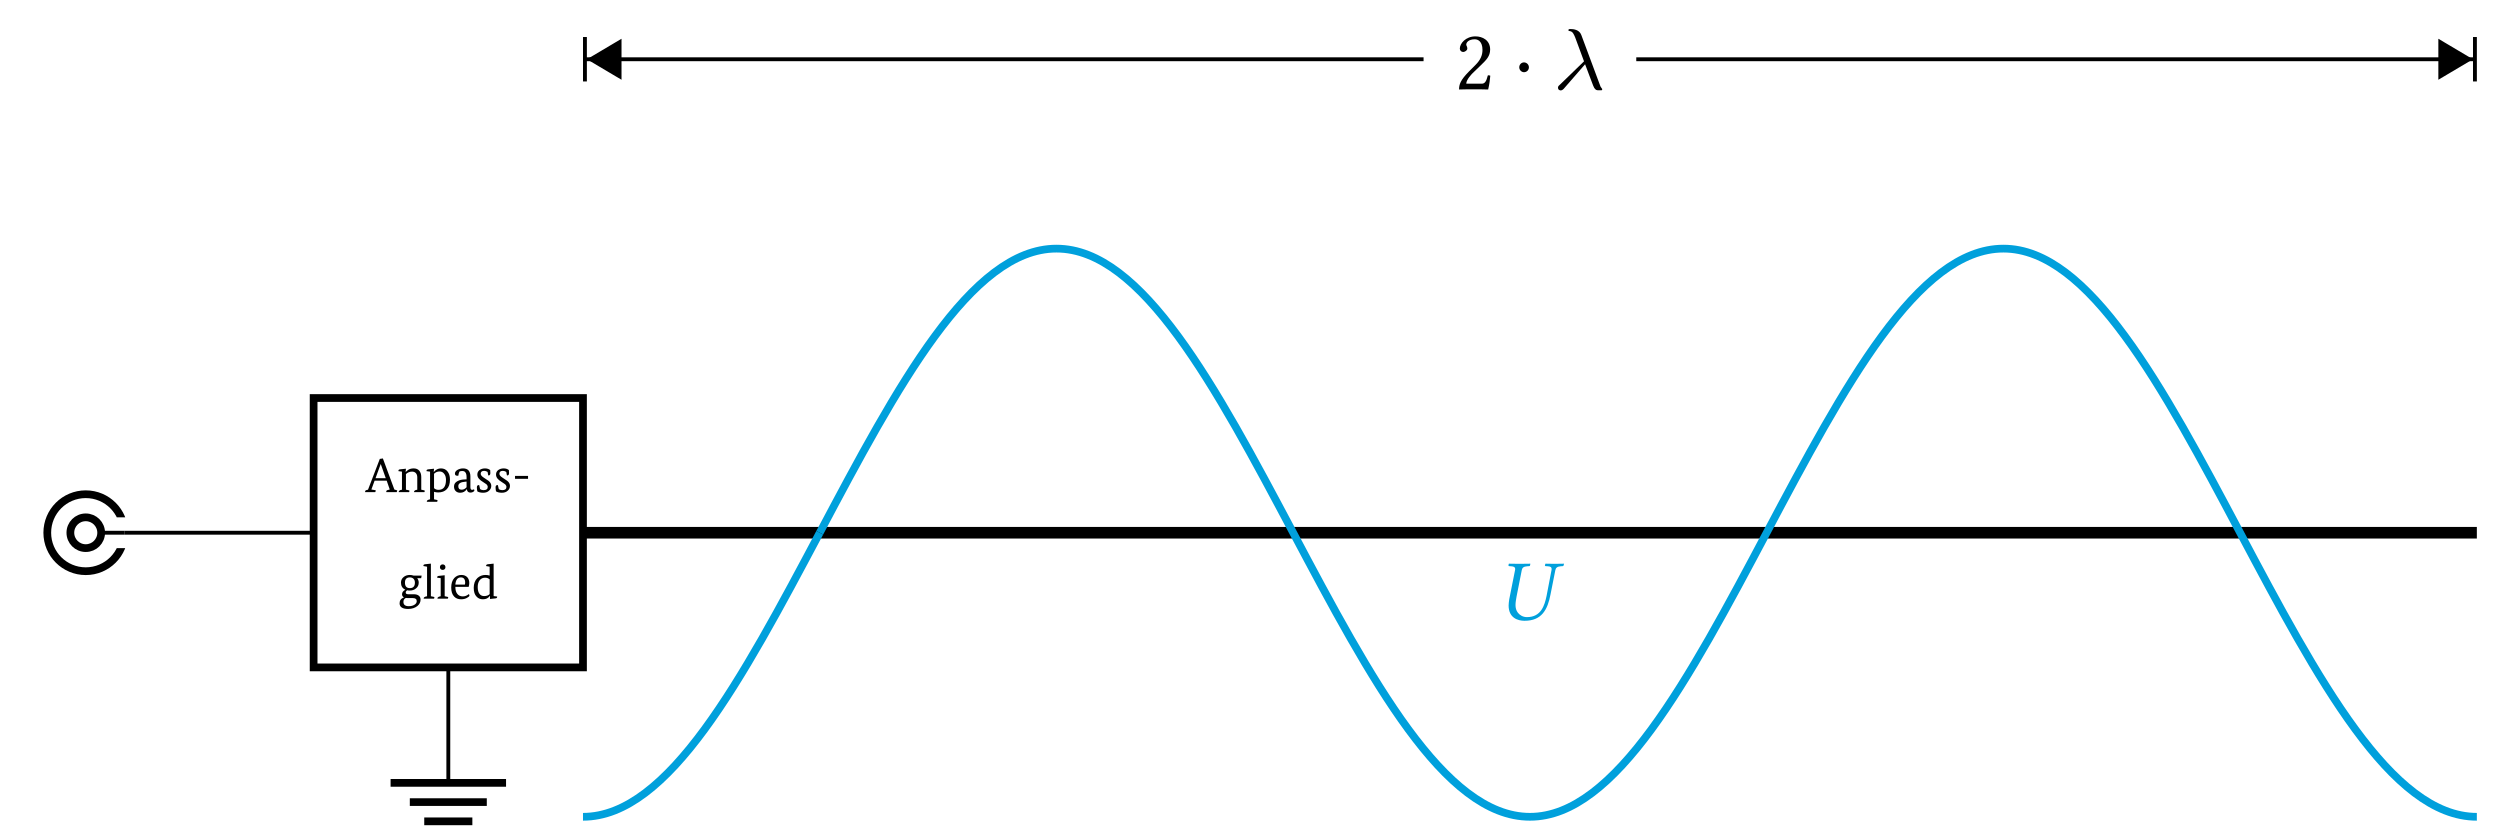
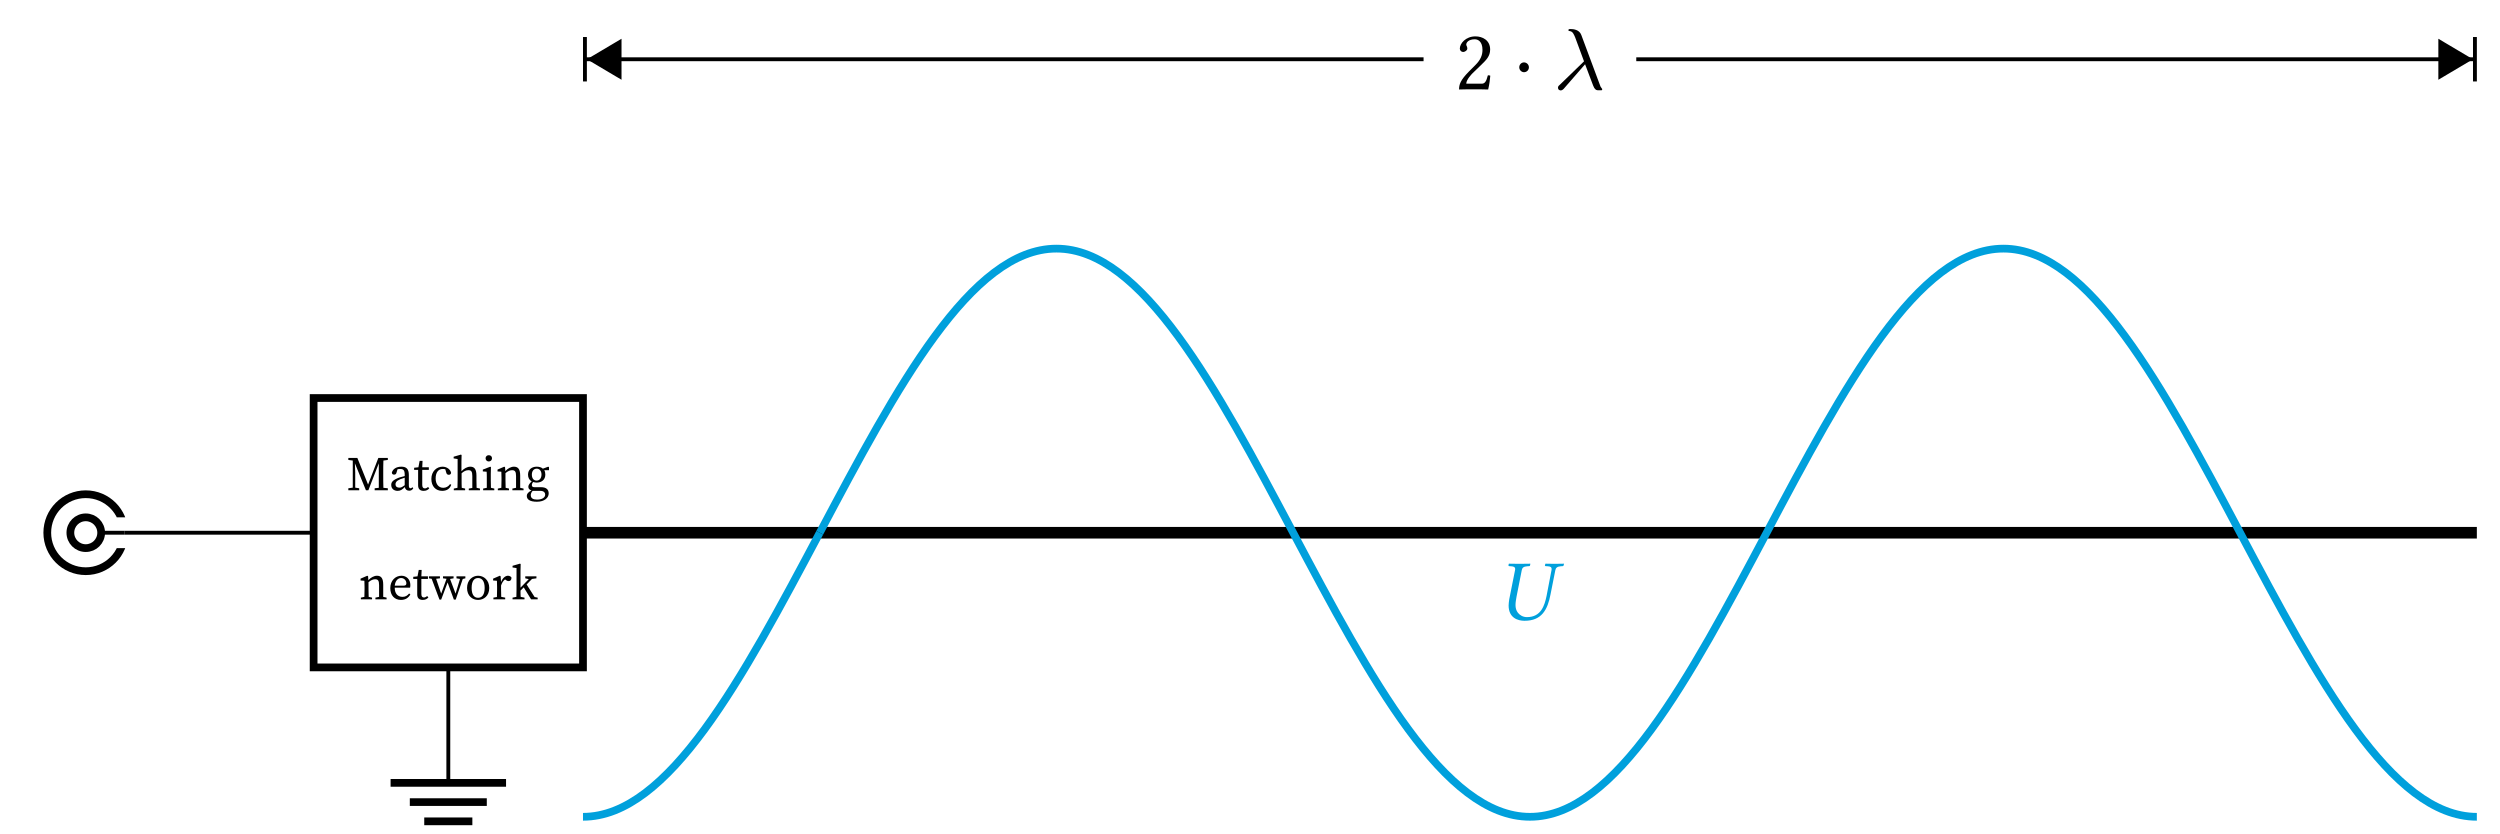
- <svg xmlns="http://www.w3.org/2000/svg" xmlns:xlink="http://www.w3.org/1999/xlink" width="255.117pt" height="85.099pt" viewBox="0 0 255.117 85.099" version="1.2">
+ <svg xmlns="http://www.w3.org/2000/svg" xmlns:xlink="http://www.w3.org/1999/xlink" width="255.117" height="85.099" viewBox="0 0 255.117 85.099">
  <defs>
    <g>
-       <symbol overflow="visible" id="glyph0-0">
-         <path style="stroke:none;" d="M 0.25 0 L 0.25 -3.453 L 2.641 -3.453 L 2.641 0 Z M 0.5 -0.25 L 2.406 -0.25 L 2.406 -3.203 L 0.5 -3.203 Z M 0.5 -0.25 " />
-       </symbol>
-       <symbol overflow="visible" id="glyph0-1">
-         <path style="stroke:none;" d="M 2.469 -0.266 L 2.156 -1.172 L 0.922 -1.172 L 0.594 -0.266 L 0.969 -0.203 C 1.02 -0.191 1.047 -0.172 1.047 -0.141 C 1.047 -0.117 1.023 -0.07 0.984 0 L -0.047 0 C -0.047 -0.008 -0.047 -0.023 -0.047 -0.047 C -0.047 -0.141 0.008 -0.195 0.125 -0.219 L 0.25 -0.25 L 1.453 -3.391 L 1.766 -3.438 L 2.938 -0.266 L 3.156 -0.203 C 3.207 -0.191 3.234 -0.172 3.234 -0.141 C 3.234 -0.129 3.211 -0.082 3.172 0 L 2.125 0 C 2.113 -0.008 2.109 -0.023 2.109 -0.047 C 2.109 -0.141 2.164 -0.195 2.281 -0.219 Z M 1.016 -1.422 L 2.062 -1.422 L 1.547 -2.875 Z M 1.016 -1.422 " />
-       </symbol>
-       <symbol overflow="visible" id="glyph0-2">
-         <path style="stroke:none;" d="M 0.5 -0.25 L 0.5 -2.094 L 0.141 -2.141 C 0.141 -2.148 0.141 -2.164 0.141 -2.188 C 0.141 -2.27 0.195 -2.316 0.312 -2.328 L 0.906 -2.391 L 0.875 -2.062 L 0.891 -2.062 C 0.992 -2.164 1.086 -2.242 1.172 -2.297 C 1.316 -2.379 1.492 -2.422 1.703 -2.422 C 1.941 -2.422 2.129 -2.344 2.266 -2.188 C 2.398 -2.031 2.469 -1.816 2.469 -1.547 L 2.469 -0.25 L 2.75 -0.188 C 2.801 -0.176 2.828 -0.156 2.828 -0.125 C 2.828 -0.082 2.812 -0.039 2.781 0 L 1.734 0 C 1.734 -0.008 1.734 -0.02 1.734 -0.031 C 1.734 -0.102 1.781 -0.16 1.875 -0.203 L 2.062 -0.25 L 2.062 -1.516 C 2.062 -1.711 2.004 -1.863 1.891 -1.969 C 1.797 -2.051 1.676 -2.094 1.531 -2.094 C 1.289 -2.094 1.082 -2.008 0.906 -1.844 L 0.906 -0.25 L 1.203 -0.188 C 1.242 -0.176 1.266 -0.156 1.266 -0.125 C 1.266 -0.082 1.25 -0.039 1.219 0 L 0.172 0 C 0.172 -0.008 0.172 -0.02 0.172 -0.031 C 0.172 -0.102 0.219 -0.16 0.312 -0.203 Z M 0.5 -0.25 " />
-       </symbol>
-       <symbol overflow="visible" id="glyph0-3">
-         <path style="stroke:none;" d="M 0.469 0.734 L 0.469 -2.094 L 0.109 -2.141 C 0.109 -2.148 0.109 -2.164 0.109 -2.188 C 0.109 -2.27 0.172 -2.316 0.297 -2.328 L 0.875 -2.391 L 0.844 -2.062 L 0.859 -2.062 C 1.055 -2.301 1.297 -2.422 1.578 -2.422 C 1.867 -2.422 2.094 -2.316 2.25 -2.109 C 2.414 -1.91 2.5 -1.633 2.5 -1.281 C 2.5 -0.844 2.391 -0.516 2.172 -0.297 C 1.961 -0.078 1.672 0.031 1.297 0.031 C 1.148 0.031 1.008 0.008 0.875 -0.031 L 0.875 0.734 L 1.172 0.797 C 1.211 0.805 1.234 0.828 1.234 0.859 C 1.234 0.898 1.219 0.941 1.188 0.984 L 0.141 0.984 C 0.141 0.973 0.141 0.961 0.141 0.953 C 0.141 0.879 0.191 0.82 0.297 0.781 Z M 1.438 -2.109 C 1.219 -2.109 1.031 -2.031 0.875 -1.875 L 0.875 -0.406 C 1 -0.289 1.148 -0.234 1.328 -0.234 C 1.836 -0.234 2.094 -0.57 2.094 -1.25 C 2.094 -1.52 2.031 -1.727 1.906 -1.875 C 1.789 -2.031 1.633 -2.109 1.438 -2.109 Z M 1.438 -2.109 " />
-       </symbol>
-       <symbol overflow="visible" id="glyph0-4">
-         <path style="stroke:none;" d="M 1.469 -1.531 C 1.469 -1.75 1.43 -1.906 1.359 -2 C 1.297 -2.102 1.188 -2.156 1.031 -2.156 C 0.926 -2.156 0.832 -2.141 0.75 -2.109 C 0.695 -2.023 0.656 -1.879 0.625 -1.672 C 0.57 -1.672 0.539 -1.672 0.531 -1.672 C 0.363 -1.672 0.281 -1.742 0.281 -1.891 C 0.281 -2.035 0.363 -2.16 0.531 -2.266 C 0.707 -2.367 0.898 -2.422 1.109 -2.422 C 1.609 -2.422 1.859 -2.145 1.859 -1.594 L 1.859 -0.516 C 1.859 -0.328 1.914 -0.234 2.031 -0.234 C 2.113 -0.234 2.176 -0.254 2.219 -0.297 C 2.25 -0.254 2.266 -0.207 2.266 -0.156 C 2.266 -0.125 2.234 -0.086 2.172 -0.047 C 2.086 0.016 1.988 0.047 1.875 0.047 C 1.645 0.047 1.52 -0.066 1.5 -0.297 L 1.484 -0.297 C 1.328 -0.055 1.102 0.062 0.812 0.062 C 0.625 0.062 0.473 0.004 0.359 -0.109 C 0.242 -0.223 0.188 -0.379 0.188 -0.578 C 0.188 -0.816 0.305 -1 0.547 -1.125 C 0.754 -1.238 1.016 -1.297 1.328 -1.297 L 1.469 -1.297 Z M 0.969 -0.25 C 1.156 -0.25 1.32 -0.332 1.469 -0.5 L 1.469 -1.078 L 1.328 -1.062 C 0.859 -1.031 0.625 -0.879 0.625 -0.609 C 0.625 -0.367 0.738 -0.25 0.969 -0.25 Z M 0.969 -0.25 " />
-       </symbol>
-       <symbol overflow="visible" id="glyph0-5">
-         <path style="stroke:none;" d="M 0.547 -0.312 C 0.648 -0.238 0.77 -0.203 0.906 -0.203 C 1.188 -0.203 1.328 -0.312 1.328 -0.531 C 1.328 -0.625 1.285 -0.711 1.203 -0.797 C 1.141 -0.836 1.031 -0.91 0.875 -1.016 C 0.676 -1.141 0.539 -1.242 0.469 -1.328 C 0.332 -1.461 0.266 -1.617 0.266 -1.797 C 0.266 -1.984 0.336 -2.133 0.484 -2.25 C 0.641 -2.363 0.828 -2.422 1.047 -2.422 C 1.266 -2.422 1.441 -2.363 1.578 -2.25 C 1.586 -2.125 1.594 -2.023 1.594 -1.953 C 1.594 -1.785 1.531 -1.703 1.406 -1.703 C 1.395 -1.703 1.383 -1.707 1.375 -1.719 L 1.312 -2.062 C 1.195 -2.133 1.082 -2.172 0.969 -2.172 C 0.727 -2.172 0.609 -2.07 0.609 -1.875 C 0.609 -1.75 0.703 -1.625 0.891 -1.5 C 1.066 -1.383 1.238 -1.27 1.406 -1.156 C 1.594 -1.008 1.688 -0.836 1.688 -0.641 C 1.688 -0.441 1.609 -0.273 1.453 -0.141 C 1.305 -0.004 1.109 0.062 0.859 0.062 C 0.617 0.062 0.422 0.016 0.266 -0.078 C 0.234 -0.223 0.219 -0.359 0.219 -0.484 C 0.219 -0.641 0.281 -0.719 0.406 -0.719 C 0.426 -0.719 0.441 -0.719 0.453 -0.719 Z M 0.547 -0.312 " />
-       </symbol>
-       <symbol overflow="visible" id="glyph0-6">
-         <path style="stroke:none;" d="M 1.625 -1.359 L 0.297 -1.359 L 0.297 -1.656 L 1.625 -1.656 Z M 1.625 -1.359 " />
-       </symbol>
-       <symbol overflow="visible" id="glyph0-7">
-         <path style="stroke:none;" d="M 0.266 -1.641 C 0.266 -1.879 0.359 -2.07 0.547 -2.219 C 0.711 -2.352 0.922 -2.422 1.172 -2.422 C 1.297 -2.422 1.422 -2.398 1.547 -2.359 L 2.375 -2.359 L 2.328 -2.094 L 1.922 -2.094 C 2.023 -1.957 2.078 -1.805 2.078 -1.641 C 2.078 -1.391 1.984 -1.191 1.797 -1.047 C 1.629 -0.898 1.41 -0.828 1.141 -0.828 C 1.066 -0.828 0.988 -0.836 0.906 -0.859 C 0.801 -0.797 0.75 -0.719 0.75 -0.625 C 0.75 -0.508 0.836 -0.453 1.016 -0.453 L 1.578 -0.453 C 1.785 -0.453 1.953 -0.406 2.078 -0.312 C 2.203 -0.219 2.266 -0.082 2.266 0.094 C 2.266 0.352 2.156 0.57 1.938 0.75 C 1.695 0.945 1.383 1.047 1 1.047 C 0.414 1.047 0.125 0.852 0.125 0.469 C 0.125 0.176 0.27 -0.02 0.562 -0.125 L 0.562 -0.141 C 0.438 -0.203 0.375 -0.305 0.375 -0.453 C 0.375 -0.641 0.484 -0.789 0.703 -0.906 L 0.703 -0.922 C 0.41 -1.055 0.266 -1.297 0.266 -1.641 Z M 1.172 -1.078 C 1.516 -1.078 1.688 -1.266 1.688 -1.641 C 1.688 -1.805 1.641 -1.938 1.547 -2.031 C 1.453 -2.125 1.328 -2.172 1.172 -2.172 C 0.836 -2.172 0.672 -1.992 0.672 -1.641 C 0.672 -1.266 0.836 -1.078 1.172 -1.078 Z M 0.953 -0.062 C 0.879 -0.062 0.816 -0.066 0.766 -0.078 C 0.598 0.004 0.516 0.141 0.516 0.328 C 0.516 0.617 0.695 0.766 1.062 0.766 C 1.312 0.766 1.508 0.711 1.656 0.609 C 1.801 0.516 1.875 0.395 1.875 0.25 C 1.875 0.039 1.738 -0.062 1.469 -0.062 Z M 0.953 -0.062 " />
-       </symbol>
-       <symbol overflow="visible" id="glyph0-8">
-         <path style="stroke:none;" d="M 0.484 -0.25 L 0.484 -3.266 L 0.125 -3.328 C 0.113 -3.336 0.109 -3.348 0.109 -3.359 C 0.109 -3.453 0.172 -3.504 0.297 -3.516 L 0.875 -3.578 L 0.875 -0.25 L 1.172 -0.188 C 1.211 -0.176 1.234 -0.156 1.234 -0.125 C 1.234 -0.082 1.219 -0.039 1.188 0 L 0.141 0 C 0.141 -0.008 0.141 -0.02 0.141 -0.031 C 0.141 -0.102 0.191 -0.16 0.297 -0.203 Z M 0.484 -0.25 " />
-       </symbol>
-       <symbol overflow="visible" id="glyph0-9">
-         <path style="stroke:none;" d="M 0.5 -0.25 L 0.5 -2.094 L 0.141 -2.141 C 0.141 -2.148 0.141 -2.164 0.141 -2.188 C 0.141 -2.27 0.195 -2.316 0.312 -2.328 L 0.906 -2.391 L 0.906 -0.25 L 1.203 -0.188 C 1.242 -0.176 1.266 -0.156 1.266 -0.125 C 1.266 -0.082 1.25 -0.039 1.219 0 L 0.172 0 C 0.172 -0.008 0.172 -0.02 0.172 -0.031 C 0.172 -0.102 0.219 -0.16 0.312 -0.203 Z M 0.422 -3.219 C 0.422 -3.301 0.445 -3.367 0.5 -3.422 C 0.551 -3.473 0.617 -3.5 0.703 -3.5 C 0.785 -3.5 0.852 -3.473 0.906 -3.422 C 0.957 -3.367 0.984 -3.301 0.984 -3.219 C 0.984 -3.133 0.957 -3.066 0.906 -3.016 C 0.852 -2.961 0.785 -2.938 0.703 -2.938 C 0.617 -2.938 0.551 -2.961 0.5 -3.016 C 0.445 -3.066 0.422 -3.133 0.422 -3.219 Z M 0.422 -3.219 " />
-       </symbol>
-       <symbol overflow="visible" id="glyph0-10">
-         <path style="stroke:none;" d="M 0.641 -1.203 C 0.641 -0.891 0.707 -0.648 0.844 -0.484 C 0.977 -0.316 1.164 -0.234 1.406 -0.234 C 1.625 -0.234 1.828 -0.312 2.016 -0.469 C 2.047 -0.438 2.066 -0.391 2.078 -0.328 C 2.078 -0.254 2 -0.176 1.844 -0.094 C 1.676 0.008 1.473 0.062 1.234 0.062 C 0.93 0.062 0.691 -0.031 0.516 -0.219 C 0.316 -0.426 0.219 -0.734 0.219 -1.141 C 0.219 -1.547 0.32 -1.867 0.531 -2.109 C 0.727 -2.316 0.969 -2.422 1.25 -2.422 C 1.508 -2.422 1.711 -2.344 1.859 -2.188 C 1.992 -2.039 2.062 -1.844 2.062 -1.594 C 2.062 -1.488 2.039 -1.359 2 -1.203 Z M 1.203 -2.172 C 0.867 -2.172 0.68 -1.926 0.641 -1.438 L 1.609 -1.438 C 1.629 -1.5 1.641 -1.566 1.641 -1.641 C 1.641 -1.992 1.492 -2.172 1.203 -2.172 Z M 1.203 -2.172 " />
-       </symbol>
-       <symbol overflow="visible" id="glyph0-11">
-         <path style="stroke:none;" d="M 1.875 -0.281 L 1.859 -0.281 C 1.703 -0.051 1.469 0.062 1.156 0.062 C 0.895 0.062 0.68 -0.023 0.516 -0.203 C 0.316 -0.398 0.219 -0.703 0.219 -1.109 C 0.219 -1.535 0.344 -1.867 0.594 -2.109 C 0.82 -2.316 1.098 -2.422 1.422 -2.422 C 1.578 -2.422 1.719 -2.398 1.844 -2.359 L 1.844 -3.266 L 1.484 -3.328 C 1.484 -3.336 1.484 -3.348 1.484 -3.359 C 1.484 -3.453 1.547 -3.504 1.672 -3.516 L 2.25 -3.578 L 2.25 -0.266 L 2.609 -0.219 C 2.609 -0.207 2.609 -0.195 2.609 -0.188 C 2.609 -0.094 2.551 -0.039 2.438 -0.031 L 1.875 0.031 Z M 1.281 -0.266 C 1.52 -0.266 1.707 -0.332 1.844 -0.469 L 1.844 -1.969 C 1.727 -2.082 1.57 -2.141 1.375 -2.141 C 1.156 -2.141 0.977 -2.062 0.844 -1.906 C 0.695 -1.727 0.625 -1.488 0.625 -1.188 C 0.625 -0.875 0.688 -0.641 0.812 -0.484 C 0.926 -0.336 1.082 -0.266 1.281 -0.266 Z M 1.281 -0.266 " />
-       </symbol>
-       <symbol overflow="visible" id="glyph1-0">
-         <path style="stroke:none;" d="M 0 0 L 4.438 0 L 4.438 -6.188 L 0 -6.188 Z M 0.703 -0.438 L 2.219 -2.703 L 3.734 -0.438 Z M 0.438 -5.344 L 1.953 -3.094 L 0.438 -0.844 Z M 2.484 -3.094 L 4 -5.344 L 4 -0.844 Z M 2.219 -3.5 L 0.703 -5.734 L 3.734 -5.734 Z M 2.219 -3.5 " />
-       </symbol>
-       <symbol overflow="visible" id="glyph1-1">
-         <path style="stroke:none;" d="M 1.812 0.094 C 3.562 0.094 4.172 -1.031 4.469 -2.625 L 4.953 -5.062 C 5 -5.312 5.141 -5.438 5.5 -5.469 L 5.719 -5.484 C 5.766 -5.484 5.797 -5.516 5.797 -5.562 L 5.844 -5.719 L 5.828 -5.734 C 5.422 -5.734 5.078 -5.719 4.875 -5.719 C 4.688 -5.719 4.344 -5.734 3.953 -5.734 L 3.938 -5.719 L 3.891 -5.562 C 3.891 -5.516 3.922 -5.484 3.953 -5.484 L 4.188 -5.469 C 4.469 -5.453 4.578 -5.375 4.578 -5.188 C 4.578 -5.141 4.578 -5.109 4.562 -5.062 L 4.062 -2.453 C 3.859 -1.469 3.5 -0.281 2.062 -0.281 C 1.656 -0.281 1.344 -0.469 1.141 -0.719 C 0.953 -0.953 0.891 -1.234 0.891 -1.516 C 0.891 -1.797 0.953 -2.109 1 -2.391 L 1.531 -5.078 C 1.578 -5.328 1.719 -5.438 2.078 -5.469 L 2.297 -5.484 C 2.344 -5.484 2.375 -5.516 2.375 -5.562 L 2.406 -5.719 L 2.391 -5.734 C 2 -5.734 1.641 -5.719 1.297 -5.719 C 0.969 -5.719 0.625 -5.734 0.234 -5.734 L 0.203 -5.719 L 0.172 -5.562 C 0.172 -5.516 0.188 -5.484 0.234 -5.484 L 0.453 -5.469 C 0.734 -5.453 0.859 -5.375 0.859 -5.188 C 0.859 -5.156 0.859 -5.125 0.844 -5.078 L 0.25 -2.094 C 0.219 -1.859 0.188 -1.656 0.188 -1.469 C 0.188 -0.188 1.141 0.094 1.812 0.094 Z M 1.812 0.094 " />
-       </symbol>
-       <symbol overflow="visible" id="glyph1-2">
-         <path style="stroke:none;" d="M 0.547 -4.156 C 0.547 -3.969 0.703 -3.812 0.891 -3.812 C 1.047 -3.812 1.312 -3.969 1.312 -4.156 C 1.312 -4.234 1.297 -4.281 1.281 -4.344 C 1.266 -4.406 1.203 -4.484 1.203 -4.562 C 1.203 -4.781 1.438 -5.109 2.078 -5.109 C 2.406 -5.109 2.859 -4.875 2.859 -4.031 C 2.859 -3.469 2.656 -3 2.125 -2.469 L 1.469 -1.812 C 0.609 -0.938 0.469 -0.5 0.469 0.016 C 0.469 0.016 0.922 0 1.203 0 L 2.75 0 C 3.031 0 3.438 0.016 3.438 0.016 C 3.562 -0.453 3.641 -1.125 3.656 -1.391 C 3.609 -1.422 3.484 -1.453 3.406 -1.422 C 3.25 -0.797 3.094 -0.578 2.781 -0.578 L 1.203 -0.578 C 1.203 -1 1.812 -1.609 1.859 -1.656 L 2.75 -2.516 C 3.25 -3 3.641 -3.391 3.641 -4.062 C 3.641 -5.016 2.859 -5.406 2.141 -5.406 C 1.156 -5.406 0.547 -4.688 0.547 -4.156 Z M 0.547 -4.156 " />
-       </symbol>
-       <symbol overflow="visible" id="glyph2-0">
-         <path style="stroke:none;" d="" />
-       </symbol>
-       <symbol overflow="visible" id="glyph2-1">
-         <path style="stroke:none;" d="M 1 -2.75 C 0.719 -2.75 0.516 -2.516 0.516 -2.25 C 0.516 -1.969 0.75 -1.75 1 -1.75 C 1.297 -1.75 1.5 -1.984 1.5 -2.25 C 1.5 -2.531 1.266 -2.75 1 -2.75 Z M 1 -2.75 " />
-       </symbol>
-       <symbol overflow="visible" id="glyph3-0">
-         <path style="stroke:none;" d="" />
-       </symbol>
-       <symbol overflow="visible" id="glyph3-1">
-         <path style="stroke:none;" d="M 3.25 -2.562 C 3.766 -1.25 4.094 -0.25 4.188 -0.141 C 4.359 0.094 4.422 0.094 4.688 0.094 L 4.906 0.094 C 4.969 0.094 5 0.062 5 0 C 5 -0.047 4.984 -0.062 4.953 -0.094 C 4.844 -0.219 4.797 -0.328 4.75 -0.484 L 2.859 -5.562 C 2.656 -6.094 2.062 -6.156 1.75 -6.156 C 1.672 -6.156 1.547 -6.156 1.547 -6.047 C 1.547 -5.953 1.625 -5.953 1.719 -5.938 C 1.984 -5.891 2.094 -5.641 2.234 -5.312 L 3.141 -2.859 L 0.641 -0.438 C 0.547 -0.359 0.484 -0.297 0.484 -0.156 C 0.484 0.031 0.641 0.109 0.766 0.109 C 0.922 0.109 1.016 -0.016 1.062 -0.047 Z M 3.25 -2.562 " />
-       </symbol>
+       <g id="glyph-0-0">
+         <path d="M 0.188 0 L 1.297 0 L 1.297 -0.203 L 0.891 -0.266 L 0.891 -1.812 L 0.859 -2.75 L 1.984 0 L 2.234 0 L 3.297 -2.75 L 3.297 -1.516 C 3.297 -1.094 3.297 -0.672 3.297 -0.25 L 2.875 -0.203 L 2.875 0 L 4.219 0 L 4.219 -0.203 L 3.766 -0.25 C 3.75 -0.672 3.75 -1.109 3.75 -1.531 L 3.75 -1.766 C 3.75 -2.188 3.75 -2.625 3.766 -3.031 L 4.219 -3.094 L 4.219 -3.297 L 3.25 -3.297 L 2.203 -0.578 L 1.109 -3.297 L 0.188 -3.297 L 0.188 -3.094 L 0.641 -3.031 L 0.641 -0.266 L 0.188 -0.203 Z M 0.188 0 " />
+       </g>
+       <g id="glyph-0-1">
+         <path d="M 2.047 0.047 C 2.219 0.047 2.359 -0.016 2.469 -0.203 L 2.375 -0.312 C 2.328 -0.25 2.266 -0.203 2.188 -0.203 C 2.078 -0.203 2.016 -0.281 2.016 -0.5 L 2.016 -1.547 C 2.016 -2.172 1.766 -2.406 1.25 -2.406 C 0.75 -2.406 0.375 -2.172 0.281 -1.797 C 0.297 -1.656 0.375 -1.594 0.516 -1.594 C 0.656 -1.594 0.734 -1.672 0.766 -1.828 L 0.859 -2.141 C 0.969 -2.172 1.062 -2.172 1.125 -2.172 C 1.453 -2.172 1.594 -2.062 1.594 -1.578 L 1.594 -1.453 C 1.391 -1.406 1.188 -1.344 1.031 -1.297 C 0.375 -1.047 0.219 -0.828 0.219 -0.547 C 0.219 -0.141 0.516 0.062 0.875 0.062 C 1.172 0.062 1.328 -0.062 1.609 -0.328 C 1.641 -0.094 1.812 0.047 2.047 0.047 Z M 0.656 -0.625 C 0.656 -0.766 0.719 -0.953 1.141 -1.125 C 1.25 -1.172 1.422 -1.219 1.594 -1.281 L 1.594 -0.516 C 1.312 -0.312 1.219 -0.266 1.047 -0.266 C 0.828 -0.266 0.656 -0.359 0.656 -0.625 Z M 0.656 -0.625 " />
+       </g>
+       <g id="glyph-0-2">
+         <path d="M 0.875 -0.547 L 0.875 -2.078 L 1.547 -2.078 L 1.547 -2.344 L 0.875 -2.344 L 0.906 -3 L 0.609 -3 L 0.484 -2.344 L 0.047 -2.297 L 0.047 -2.078 L 0.453 -2.078 L 0.453 -0.922 C 0.453 -0.719 0.453 -0.625 0.453 -0.5 C 0.453 -0.109 0.672 0.062 1.016 0.062 C 1.266 0.062 1.469 -0.031 1.594 -0.203 L 1.469 -0.328 C 1.344 -0.234 1.25 -0.188 1.141 -0.188 C 0.969 -0.188 0.875 -0.297 0.875 -0.547 Z M 0.875 -0.547 " />
+       </g>
+       <g id="glyph-0-3">
+         <path d="M 1.359 -2.172 C 1.453 -2.172 1.531 -2.172 1.625 -2.141 L 1.719 -1.812 C 1.75 -1.672 1.828 -1.578 1.984 -1.578 C 2.109 -1.578 2.188 -1.641 2.219 -1.766 C 2.156 -2.125 1.781 -2.406 1.344 -2.406 C 0.75 -2.406 0.203 -1.938 0.203 -1.156 C 0.203 -0.406 0.641 0.062 1.312 0.062 C 1.781 0.062 2.094 -0.156 2.234 -0.562 L 2.109 -0.625 C 1.953 -0.391 1.703 -0.25 1.422 -0.25 C 0.969 -0.25 0.641 -0.594 0.641 -1.203 C 0.641 -1.844 0.938 -2.172 1.359 -2.172 Z M 1.359 -2.172 " />
+       </g>
+       <g id="glyph-0-4">
+         <path d="M 0.531 -1.031 C 0.531 -0.812 0.516 -0.5 0.516 -0.25 L 0.141 -0.172 L 0.141 0 L 1.297 0 L 1.297 -0.172 L 0.953 -0.25 C 0.938 -0.5 0.938 -0.812 0.938 -1.031 L 0.938 -1.734 C 1.188 -1.953 1.391 -2.047 1.641 -2.047 C 1.922 -2.047 2.031 -1.906 2.031 -1.453 L 2.031 -1.031 C 2.031 -0.812 2.031 -0.484 2.031 -0.234 L 1.672 -0.172 L 1.672 0 L 2.812 0 L 2.812 -0.172 L 2.469 -0.25 C 2.469 -0.5 2.453 -0.812 2.453 -1.031 L 2.453 -1.484 C 2.453 -2.141 2.25 -2.406 1.828 -2.406 C 1.516 -2.406 1.172 -2.219 0.922 -1.938 L 0.922 -2.906 L 0.938 -3.594 L 0.875 -3.641 L 0.125 -3.422 L 0.125 -3.25 L 0.531 -3.188 Z M 0.531 -1.031 " />
+       </g>
+       <g id="glyph-0-5">
+         <path d="M 0.75 -2.938 C 0.938 -2.938 1.078 -3.078 1.078 -3.266 C 1.078 -3.453 0.938 -3.578 0.75 -3.578 C 0.562 -3.578 0.422 -3.453 0.422 -3.266 C 0.422 -3.078 0.562 -2.938 0.75 -2.938 Z M 1.312 -0.172 L 0.969 -0.25 C 0.969 -0.5 0.953 -0.812 0.953 -1.031 L 0.953 -1.688 L 0.969 -2.359 L 0.906 -2.406 L 0.141 -2.109 L 0.141 -1.922 L 0.531 -1.891 C 0.547 -1.688 0.547 -1.531 0.547 -1.266 L 0.547 -1.031 C 0.547 -0.812 0.547 -0.5 0.547 -0.25 L 0.172 -0.172 L 0.172 0 L 1.312 0 Z M 1.312 -0.172 " />
+       </g>
+       <g id="glyph-0-6">
+         <path d="M 1.844 -2.406 C 1.547 -2.406 1.203 -2.219 0.969 -1.953 L 0.938 -2.359 L 0.859 -2.406 L 0.172 -2.109 L 0.172 -1.922 L 0.562 -1.891 C 0.562 -1.688 0.578 -1.547 0.578 -1.266 L 0.578 -1.031 C 0.578 -0.812 0.562 -0.5 0.562 -0.25 L 0.203 -0.172 L 0.203 0 L 1.344 0 L 1.344 -0.172 L 1 -0.25 C 1 -0.5 0.984 -0.812 0.984 -1.031 L 0.984 -1.75 C 1.234 -1.953 1.438 -2.047 1.656 -2.047 C 1.953 -2.047 2.062 -1.906 2.062 -1.453 L 2.062 -1.031 C 2.062 -0.812 2.062 -0.484 2.062 -0.25 L 1.688 -0.172 L 1.688 0 L 2.828 0 L 2.828 -0.172 L 2.484 -0.25 C 2.484 -0.5 2.484 -0.812 2.484 -1.031 L 2.484 -1.484 C 2.484 -2.141 2.281 -2.406 1.844 -2.406 Z M 1.844 -2.406 " />
+       </g>
+       <g id="glyph-0-7">
+         <path d="M 1.188 -2.203 C 1.484 -2.203 1.672 -1.953 1.672 -1.609 C 1.672 -1.25 1.484 -0.984 1.172 -0.984 C 0.859 -0.984 0.688 -1.234 0.688 -1.594 C 0.688 -1.953 0.875 -2.203 1.188 -2.203 Z M 0.297 -1.594 C 0.297 -1.266 0.438 -1.031 0.672 -0.906 C 0.422 -0.672 0.328 -0.5 0.328 -0.359 C 0.328 -0.156 0.438 -0.047 0.656 0.016 C 0.297 0.203 0.172 0.375 0.172 0.578 C 0.172 0.938 0.484 1.172 1.203 1.172 C 2 1.172 2.406 0.75 2.406 0.328 C 2.406 -0.078 2.156 -0.312 1.625 -0.312 L 0.969 -0.312 C 0.75 -0.312 0.688 -0.391 0.688 -0.531 C 0.688 -0.641 0.734 -0.734 0.812 -0.844 C 0.922 -0.812 1.047 -0.781 1.172 -0.781 C 1.688 -0.781 2.062 -1.078 2.062 -1.594 C 2.062 -1.766 2.031 -1.922 1.953 -2.047 L 2.438 -2.047 L 2.438 -2.359 L 2.359 -2.406 L 1.812 -2.203 C 1.656 -2.344 1.438 -2.406 1.188 -2.406 C 0.672 -2.406 0.297 -2.109 0.297 -1.594 Z M 1.219 0.953 C 0.828 0.953 0.578 0.828 0.578 0.5 C 0.578 0.344 0.641 0.203 0.766 0.062 C 0.844 0.062 0.906 0.062 0.969 0.062 L 1.547 0.062 C 1.906 0.062 2.047 0.234 2.047 0.453 C 2.047 0.734 1.75 0.953 1.219 0.953 Z M 1.219 0.953 " />
+       </g>
+       <g id="glyph-0-8">
+         <path d="M 1.328 -2.172 C 1.625 -2.172 1.859 -1.922 1.859 -1.641 C 1.859 -1.5 1.812 -1.391 1.562 -1.391 L 0.672 -1.391 C 0.734 -1.953 1.047 -2.172 1.328 -2.172 Z M 1.359 -2.406 C 0.734 -2.406 0.219 -1.906 0.219 -1.141 C 0.219 -0.391 0.656 0.062 1.312 0.062 C 1.766 0.062 2.078 -0.156 2.266 -0.5 L 2.141 -0.594 C 1.969 -0.391 1.781 -0.25 1.469 -0.25 C 0.984 -0.25 0.672 -0.578 0.672 -1.188 L 2.234 -1.188 C 2.25 -1.25 2.266 -1.344 2.266 -1.453 C 2.266 -2.047 1.859 -2.406 1.359 -2.406 Z M 1.359 -2.406 " />
+       </g>
+       <g id="glyph-0-9">
+         <path d="M 2.812 -2.141 L 3.172 -2.078 L 2.719 -0.578 L 2.156 -2.078 L 2.516 -2.141 L 2.516 -2.344 L 1.438 -2.344 L 1.438 -2.141 L 1.797 -2.094 L 1.25 -0.578 L 0.734 -2.094 L 1.125 -2.141 L 1.125 -2.344 L 0 -2.344 L 0 -2.141 L 0.281 -2.094 L 1.078 0.031 L 1.25 0.031 L 1.906 -1.719 L 2.547 0.031 L 2.734 0.031 L 3.453 -2.078 L 3.719 -2.141 L 3.719 -2.344 L 2.812 -2.344 Z M 2.812 -2.141 " />
+       </g>
+       <g id="glyph-0-10">
+         <path d="M 1.344 0.062 C 1.922 0.062 2.484 -0.344 2.484 -1.156 C 2.484 -1.969 1.922 -2.406 1.344 -2.406 C 0.781 -2.406 0.219 -1.969 0.219 -1.156 C 0.219 -0.344 0.766 0.062 1.344 0.062 Z M 1.344 -0.156 C 0.922 -0.156 0.688 -0.5 0.688 -1.156 C 0.688 -1.828 0.922 -2.172 1.344 -2.172 C 1.766 -2.172 2.016 -1.828 2.016 -1.156 C 2.016 -0.5 1.766 -0.156 1.344 -0.156 Z M 1.344 -0.156 " />
+       </g>
+       <g id="glyph-0-11">
+         <path d="M 0.203 0 L 1.406 0 L 1.406 -0.172 L 1 -0.25 C 1 -0.5 0.984 -0.812 0.984 -1.031 L 0.984 -1.406 C 1.078 -1.688 1.203 -1.891 1.391 -2.031 L 1.453 -1.984 C 1.547 -1.906 1.641 -1.859 1.75 -1.859 C 1.953 -1.859 2.047 -1.984 2.047 -2.219 C 1.984 -2.328 1.844 -2.406 1.688 -2.406 C 1.422 -2.406 1.141 -2.172 0.984 -1.766 L 0.938 -2.359 L 0.859 -2.406 L 0.172 -2.109 L 0.172 -1.922 L 0.562 -1.891 C 0.562 -1.688 0.578 -1.547 0.578 -1.266 L 0.578 -1.031 C 0.578 -0.812 0.562 -0.484 0.562 -0.234 L 0.203 -0.172 Z M 0.203 0 " />
+       </g>
+       <g id="glyph-0-12">
+         <path d="M 0.125 -3.422 L 0.125 -3.25 L 0.531 -3.188 L 0.531 -1.031 C 0.531 -0.781 0.516 -0.5 0.516 -0.25 L 0.125 -0.172 L 0.125 0 L 1.344 0 L 1.344 -0.172 L 0.953 -0.25 C 0.938 -0.453 0.938 -0.672 0.938 -0.891 L 1.266 -1.219 L 2.016 0 L 2.688 0 L 2.688 -0.172 L 2.375 -0.234 L 1.562 -1.516 L 2.109 -2.078 L 2.562 -2.141 L 2.562 -2.344 L 1.422 -2.344 L 1.422 -2.141 L 1.781 -2.062 L 0.938 -1.188 L 0.938 -2.906 L 0.953 -3.594 L 0.891 -3.641 Z M 0.125 -3.422 " />
+       </g>
+       <g id="glyph-1-0">
+         <path d="M 1.812 0.094 C 3.562 0.094 4.172 -1.031 4.469 -2.625 L 4.953 -5.062 C 5 -5.312 5.141 -5.438 5.5 -5.469 L 5.719 -5.484 C 5.766 -5.484 5.797 -5.516 5.797 -5.562 L 5.844 -5.719 L 5.828 -5.734 C 5.422 -5.734 5.078 -5.719 4.875 -5.719 C 4.688 -5.719 4.344 -5.734 3.953 -5.734 L 3.938 -5.719 L 3.891 -5.562 C 3.891 -5.516 3.922 -5.484 3.953 -5.484 L 4.188 -5.469 C 4.469 -5.453 4.578 -5.375 4.578 -5.188 C 4.578 -5.141 4.578 -5.109 4.562 -5.062 L 4.062 -2.453 C 3.859 -1.469 3.5 -0.281 2.062 -0.281 C 1.656 -0.281 1.344 -0.469 1.141 -0.719 C 0.953 -0.953 0.891 -1.234 0.891 -1.516 C 0.891 -1.797 0.953 -2.109 1 -2.391 L 1.531 -5.078 C 1.578 -5.328 1.719 -5.438 2.078 -5.469 L 2.297 -5.484 C 2.344 -5.484 2.375 -5.516 2.375 -5.562 L 2.406 -5.719 L 2.391 -5.734 C 2 -5.734 1.641 -5.719 1.297 -5.719 C 0.969 -5.719 0.625 -5.734 0.234 -5.734 L 0.203 -5.719 L 0.172 -5.562 C 0.172 -5.516 0.188 -5.484 0.234 -5.484 L 0.453 -5.469 C 0.734 -5.453 0.859 -5.375 0.859 -5.188 C 0.859 -5.156 0.859 -5.125 0.844 -5.078 L 0.25 -2.094 C 0.219 -1.859 0.188 -1.656 0.188 -1.469 C 0.188 -0.188 1.141 0.094 1.812 0.094 Z M 1.812 0.094 " />
+       </g>
+       <g id="glyph-1-1">
+         <path d="M 0.547 -4.156 C 0.547 -3.969 0.703 -3.812 0.891 -3.812 C 1.047 -3.812 1.312 -3.969 1.312 -4.156 C 1.312 -4.234 1.297 -4.281 1.281 -4.344 C 1.266 -4.406 1.203 -4.484 1.203 -4.562 C 1.203 -4.781 1.438 -5.109 2.078 -5.109 C 2.406 -5.109 2.859 -4.875 2.859 -4.031 C 2.859 -3.469 2.656 -3 2.125 -2.469 L 1.469 -1.812 C 0.609 -0.938 0.469 -0.5 0.469 0.016 C 0.469 0.016 0.922 0 1.203 0 L 2.75 0 C 3.031 0 3.438 0.016 3.438 0.016 C 3.562 -0.453 3.641 -1.125 3.656 -1.391 C 3.609 -1.422 3.484 -1.453 3.406 -1.422 C 3.25 -0.797 3.094 -0.578 2.781 -0.578 L 1.203 -0.578 C 1.203 -1 1.812 -1.609 1.859 -1.656 L 2.75 -2.516 C 3.25 -3 3.641 -3.391 3.641 -4.062 C 3.641 -5.016 2.859 -5.406 2.141 -5.406 C 1.156 -5.406 0.547 -4.688 0.547 -4.156 Z M 0.547 -4.156 " />
+       </g>
+       <g id="glyph-2-0">
+         <path d="M 1 -2.75 C 0.719 -2.75 0.516 -2.516 0.516 -2.25 C 0.516 -1.969 0.75 -1.75 1 -1.75 C 1.297 -1.75 1.5 -1.984 1.5 -2.25 C 1.5 -2.531 1.266 -2.75 1 -2.75 Z M 1 -2.75 " />
+       </g>
+       <g id="glyph-3-0">
+         <path d="M 3.25 -2.562 C 3.766 -1.25 4.094 -0.25 4.188 -0.141 C 4.359 0.094 4.422 0.094 4.688 0.094 L 4.906 0.094 C 4.969 0.094 5 0.062 5 0 C 5 -0.047 4.984 -0.062 4.953 -0.094 C 4.844 -0.219 4.797 -0.328 4.75 -0.484 L 2.859 -5.562 C 2.656 -6.094 2.062 -6.156 1.75 -6.156 C 1.672 -6.156 1.547 -6.156 1.547 -6.047 C 1.547 -5.953 1.625 -5.953 1.719 -5.938 C 1.984 -5.891 2.094 -5.641 2.234 -5.312 L 3.141 -2.859 L 0.641 -0.438 C 0.547 -0.359 0.484 -0.297 0.484 -0.156 C 0.484 0.031 0.641 0.109 0.766 0.109 C 0.922 0.109 1.016 -0.016 1.062 -0.047 Z M 3.25 -2.562 " />
+       </g>
    </g>
-     <clipPath id="clip1">
-       <path d="M 39 79 L 53 79 L 53 84.207 L 39 84.207 Z M 39 79 " />
+     <clipPath id="clip-0">
+       <path clip-rule="nonzero" d="M 39 79 L 53 79 L 53 84.207 L 39 84.207 Z M 39 79 " />
    </clipPath>
-     <clipPath id="clip2">
-       <path d="M 58 53 L 253.344 53 L 253.344 55 L 58 55 Z M 58 53 " />
+     <clipPath id="clip-1">
+       <path clip-rule="nonzero" d="M 58 53 L 253.344 53 L 253.344 55 L 58 55 Z M 58 53 " />
    </clipPath>
-     <clipPath id="clip3">
-       <path d="M 0.898 46.508 L 16.605 46.508 L 16.605 52.793 L 0.898 52.793 Z M 0.898 52.793 L 7.18 52.793 L 7.18 55.934 L 0.898 55.934 Z M 0.898 55.934 L 16.605 55.934 L 16.605 62.215 L 0.898 62.215 Z M 0.898 55.934 " />
+     <clipPath id="clip-2">
+       <path clip-rule="nonzero" d="M 0.898 46.508 L 16.605 46.508 L 16.605 52.793 L 0.898 52.793 Z M 0.898 52.793 L 7.18 52.793 L 7.18 55.934 L 0.898 55.934 Z M 0.898 55.934 L 16.605 55.934 L 16.605 62.215 L 0.898 62.215 Z M 0.898 55.934 " />
    </clipPath>
-     <clipPath id="clip4">
-       <path d="M 0.898 41 L 22 41 L 22 68 L 0.898 68 Z M 0.898 41 " />
+     <clipPath id="clip-3">
+       <path clip-rule="nonzero" d="M 0.898 41 L 22 41 L 22 68 L 0.898 68 Z M 0.898 41 " />
    </clipPath>
-     <clipPath id="clip5">
-       <path d="M 48 43 L 95 43 L 95 84.207 L 48 84.207 Z M 48 43 " />
+     <clipPath id="clip-4">
+       <path clip-rule="nonzero" d="M 48 43 L 95 43 L 95 84.207 L 48 84.207 Z M 48 43 " />
    </clipPath>
-     <clipPath id="clip6">
-       <path d="M 72 14 L 253.344 14 L 253.344 84.207 L 72 84.207 Z M 72 14 " />
+     <clipPath id="clip-5">
+       <path clip-rule="nonzero" d="M 72 14 L 253.344 14 L 253.344 84.207 L 72 84.207 Z M 72 14 " />
    </clipPath>
-     <clipPath id="clip7">
-       <path d="M 243 0 L 253.344 0 L 253.344 14 L 243 14 Z M 243 0 " />
+     <clipPath id="clip-6">
+       <path clip-rule="nonzero" d="M 243 0 L 253.344 0 L 253.344 14 L 243 14 Z M 243 0 " />
    </clipPath>
  </defs>
-   <g id="surface1">
-     <path style="fill:none;stroke-width:0.399;stroke-linecap:butt;stroke-linejoin:miter;stroke:rgb(0%,0%,0%);stroke-opacity:1;stroke-miterlimit:10;" d="M 0.001 0 L 0.001 -11.906 " transform="matrix(0.989523,0,0,-0.989523,45.74867,68.10592)" />
-     <g clip-path="url(#clip1)" clip-rule="nonzero">
-       <path style="fill:none;stroke-width:0.797;stroke-linecap:butt;stroke-linejoin:miter;stroke:rgb(0%,0%,0%);stroke-opacity:1;stroke-miterlimit:10;" d="M -5.952 -11.906 L 5.954 -11.906 M -3.97 -13.891 L 3.969 -13.891 M -2.482 -15.873 L 2.48 -15.873 " transform="matrix(0.989523,0,0,-0.989523,45.74867,68.10592)" />
-     </g>
-     <path style="fill:none;stroke-width:0.797;stroke-linecap:butt;stroke-linejoin:miter;stroke:rgb(0%,0%,0%);stroke-opacity:1;stroke-miterlimit:10;" d="M -13.89 27.78 L 13.889 27.78 L 13.889 0 L -13.89 0 Z M -13.89 27.78 " transform="matrix(0.989523,0,0,-0.989523,45.74867,68.10592)" />
-     <g clip-path="url(#clip2)" clip-rule="nonzero">
-       <path style="fill:none;stroke-width:1.196;stroke-linecap:butt;stroke-linejoin:miter;stroke:rgb(0%,0%,0%);stroke-opacity:1;stroke-miterlimit:10;" d="M 13.889 13.888 L 26.095 13.888 M 26.095 13.888 L 50.511 13.888 M 50.511 13.888 L 74.923 13.888 M 74.923 13.888 L 99.339 13.888 M 99.339 13.888 L 123.751 13.888 M 123.751 13.888 L 148.163 13.888 M 148.163 13.888 L 172.579 13.888 M 172.579 13.888 L 196.991 13.888 M 196.991 13.888 L 209.197 13.888 " transform="matrix(0.989523,0,0,-0.989523,45.74867,68.10592)" />
-     </g>
-     <g style="fill:rgb(0%,0%,0%);fill-opacity:1;">
-       <use xlink:href="#glyph0-1" x="37.305" y="50.221" />
-       <use xlink:href="#glyph0-2" x="40.519" y="50.221" />
-       <use xlink:href="#glyph0-3" x="43.417" y="50.221" />
-       <use xlink:href="#glyph0-4" x="46.143" y="50.221" />
-       <use xlink:href="#glyph0-5" x="48.445" y="50.221" />
-       <use xlink:href="#glyph0-5" x="50.352" y="50.221" />
-       <use xlink:href="#glyph0-6" x="52.26" y="50.221" />
-     </g>
-     <g style="fill:rgb(0%,0%,0%);fill-opacity:1;">
-       <use xlink:href="#glyph0-7" x="40.652" y="61.094" />
-       <use xlink:href="#glyph0-8" x="43.096" y="61.094" />
-       <use xlink:href="#glyph0-9" x="44.472" y="61.094" />
-     </g>
-     <g style="fill:rgb(0%,0%,0%);fill-opacity:1;">
-       <use xlink:href="#glyph0-10" x="45.827" y="61.094" />
-       <use xlink:href="#glyph0-11" x="48.124" y="61.094" />
-     </g>
-     <path style="fill:none;stroke-width:0.399;stroke-linecap:butt;stroke-linejoin:miter;stroke:rgb(0%,0%,0%);stroke-opacity:1;stroke-miterlimit:10;" d="M -13.89 13.888 L -33.419 13.888 " transform="matrix(0.989523,0,0,-0.989523,45.74867,68.10592)" />
-     <g clip-path="url(#clip3)" clip-rule="nonzero">
-       <path style="fill:none;stroke-width:0.797;stroke-linecap:butt;stroke-linejoin:miter;stroke:rgb(0%,0%,0%);stroke-opacity:1;stroke-miterlimit:10;" d="M -33.419 13.888 C -33.419 16.083 -35.196 17.859 -37.39 17.859 C -39.581 17.859 -41.358 16.083 -41.358 13.888 C -41.358 11.697 -39.581 9.921 -37.39 9.921 C -35.196 9.921 -33.419 11.697 -33.419 13.888 Z M -33.419 13.888 " transform="matrix(0.989523,0,0,-0.989523,45.74867,68.10592)" />
-     </g>
-     <g clip-path="url(#clip4)" clip-rule="nonzero">
-       <path style="fill:none;stroke-width:0.797;stroke-linecap:butt;stroke-linejoin:miter;stroke:rgb(0%,0%,0%);stroke-opacity:1;stroke-miterlimit:10;" d="M -35.8 13.888 C -35.8 14.765 -36.51 15.475 -37.39 15.475 C -38.267 15.475 -38.977 14.765 -38.977 13.888 C -38.977 13.012 -38.267 12.301 -37.39 12.301 C -36.51 12.301 -35.8 13.012 -35.8 13.888 Z M -35.8 13.888 " transform="matrix(0.989523,0,0,-0.989523,45.74867,68.10592)" />
-     </g>
-     <path style="fill:none;stroke-width:0.399;stroke-linecap:butt;stroke-linejoin:miter;stroke:rgb(0%,0%,0%);stroke-opacity:1;stroke-miterlimit:10;" d="M -35.8 13.888 L -33.419 13.888 " transform="matrix(0.989523,0,0,-0.989523,45.74867,68.10592)" />
-     <g clip-path="url(#clip5)" clip-rule="nonzero">
-       <path style="fill:none;stroke-width:0.797;stroke-linecap:butt;stroke-linejoin:miter;stroke:rgb(0%,62.746%,86.275%);stroke-opacity:1;stroke-miterlimit:10;" d="M 38.305 13.888 C 30.343 -1.109 22.728 -15.407 13.889 -15.407 " transform="matrix(0.989523,0,0,-0.989523,45.74867,68.10592)" />
-     </g>
-     <g clip-path="url(#clip6)" clip-rule="nonzero">
-       <path style="fill:none;stroke-width:0.797;stroke-linecap:butt;stroke-linejoin:miter;stroke:rgb(0%,62.746%,86.275%);stroke-opacity:1;stroke-miterlimit:10;" d="M 38.305 13.888 C 46.263 28.889 53.878 43.187 62.717 43.187 C 71.556 43.187 79.171 28.889 87.129 13.888 C 95.087 -1.109 102.706 -15.407 111.545 -15.407 C 120.38 -15.407 127.999 -1.109 135.957 13.888 C 143.915 28.889 151.534 43.187 160.373 43.187 C 169.208 43.187 176.827 28.889 184.785 13.888 C 192.743 -1.109 200.362 -15.407 209.197 -15.407 " transform="matrix(0.989523,0,0,-0.989523,45.74867,68.10592)" />
-     </g>
-     <g style="fill:rgb(0%,62.746%,86.275%);fill-opacity:1;">
-       <use xlink:href="#glyph1-1" x="153.762" y="63.256" />
-     </g>
-     <g style="fill:rgb(0%,0%,0%);fill-opacity:1;">
-       <use xlink:href="#glyph1-2" x="148.423" y="9.118" />
-     </g>
-     <g style="fill:rgb(0%,0%,0%);fill-opacity:1;">
-       <use xlink:href="#glyph2-1" x="154.519" y="9.118" />
-     </g>
-     <g style="fill:rgb(0%,0%,0%);fill-opacity:1;">
-       <use xlink:href="#glyph3-1" x="158.503" y="9.118" />
-     </g>
-     <path style="fill:none;stroke-width:0.399;stroke-linecap:butt;stroke-linejoin:miter;stroke:rgb(0%,0%,0%);stroke-opacity:1;stroke-miterlimit:10;" d="M 14.189 62.716 L 100.575 62.716 " transform="matrix(0.989523,0,0,-0.989523,45.74867,68.10592)" />
-     <path style="fill-rule:nonzero;fill:rgb(0%,0%,0%);fill-opacity:1;stroke-width:0.399;stroke-linecap:butt;stroke-linejoin:miter;stroke:rgb(0%,0%,0%);stroke-opacity:1;stroke-miterlimit:10;" d="M 3.174 0.001 L 0.197 1.765 L 0.197 -1.764 Z M 3.174 0.001 " transform="matrix(-0.989523,0,0,0.989523,63.42185,6.046126)" />
-     <path style="fill:none;stroke-width:0.399;stroke-linecap:butt;stroke-linejoin:miter;stroke:rgb(0%,0%,0%);stroke-opacity:1;stroke-miterlimit:10;" d="M -0.001 2.29 L -0.001 -2.293 " transform="matrix(-0.989523,0,0,0.989523,59.69014,6.046126)" />
-     <path style="fill:none;stroke-width:0.399;stroke-linecap:butt;stroke-linejoin:miter;stroke:rgb(0%,0%,0%);stroke-opacity:1;stroke-miterlimit:10;" d="M 208.901 62.716 L 122.511 62.716 " transform="matrix(0.989523,0,0,-0.989523,45.74867,68.10592)" />
-     <path style=" stroke:none;fill-rule:nonzero;fill:rgb(0%,0%,0%);fill-opacity:1;" d="M 251.965 6.047 L 249.023 4.301 L 249.023 7.793 Z M 251.965 6.047 " />
-     <g clip-path="url(#clip7)" clip-rule="nonzero">
-       <path style="fill:none;stroke-width:0.399;stroke-linecap:butt;stroke-linejoin:miter;stroke:rgb(0%,0%,0%);stroke-opacity:1;stroke-miterlimit:10;" d="M 3.172 -0.001 L 0.199 1.764 L 0.199 -1.765 Z M 3.172 -0.001 " transform="matrix(0.989523,0,0,-0.989523,248.8261,6.046126)" />
-     </g>
-     <path style="fill:none;stroke-width:0.399;stroke-linecap:butt;stroke-linejoin:miter;stroke:rgb(0%,0%,0%);stroke-opacity:1;stroke-miterlimit:10;" d="M 0.001 2.293 L 0.001 -2.29 " transform="matrix(0.989523,0,0,-0.989523,252.5578,6.046126)" />
+   <path fill="none" stroke-width="0.399" stroke-linecap="butt" stroke-linejoin="miter" stroke="rgb(0%, 0%, 0%)" stroke-opacity="1" stroke-miterlimit="10" d="M 0.001 0 L 0.001 -11.906 " transform="matrix(0.989523, 0, 0, -0.989523, 45.74867, 68.10592)" />
+   <g clip-path="url(#clip-0)">
+     <path fill="none" stroke-width="0.797" stroke-linecap="butt" stroke-linejoin="miter" stroke="rgb(0%, 0%, 0%)" stroke-opacity="1" stroke-miterlimit="10" d="M -5.952 -11.906 L 5.954 -11.906 M -3.97 -13.891 L 3.969 -13.891 M -2.482 -15.873 L 2.48 -15.873 " transform="matrix(0.989523, 0, 0, -0.989523, 45.74867, 68.10592)" />
  </g>
+   <path fill="none" stroke-width="0.797" stroke-linecap="butt" stroke-linejoin="miter" stroke="rgb(0%, 0%, 0%)" stroke-opacity="1" stroke-miterlimit="10" d="M -13.89 27.78 L 13.889 27.78 L 13.889 0 L -13.89 0 Z M -13.89 27.78 " transform="matrix(0.989523, 0, 0, -0.989523, 45.74867, 68.10592)" />
+   <g clip-path="url(#clip-1)">
+     <path fill="none" stroke-width="1.196" stroke-linecap="butt" stroke-linejoin="miter" stroke="rgb(0%, 0%, 0%)" stroke-opacity="1" stroke-miterlimit="10" d="M 13.889 13.888 L 26.095 13.888 M 26.095 13.888 L 50.511 13.888 M 50.511 13.888 L 74.923 13.888 M 74.923 13.888 L 99.339 13.888 M 99.339 13.888 L 123.751 13.888 M 123.751 13.888 L 148.163 13.888 M 148.163 13.888 L 172.579 13.888 M 172.579 13.888 L 196.991 13.888 M 196.991 13.888 L 209.197 13.888 " transform="matrix(0.989523, 0, 0, -0.989523, 45.74867, 68.10592)" />
+   </g>
+   <g fill="rgb(0%, 0%, 0%)" fill-opacity="1">
+     <use xlink:href="#glyph-0-0" x="35.358" y="50.029" />
+   </g>
+   <g fill="rgb(0%, 0%, 0%)" fill-opacity="1">
+     <use xlink:href="#glyph-0-1" x="39.705" y="50.029" />
+     <use xlink:href="#glyph-0-2" x="42.214" y="50.029" />
+     <use xlink:href="#glyph-0-3" x="43.816" y="50.029" />
+   </g>
+   <g fill="rgb(0%, 0%, 0%)" fill-opacity="1">
+     <use xlink:href="#glyph-0-4" x="46.167" y="50.029" />
+     <use xlink:href="#glyph-0-5" x="49.13" y="50.029" />
+     <use xlink:href="#glyph-0-6" x="50.599" y="50.029" />
+     <use xlink:href="#glyph-0-7" x="53.586" y="50.029" />
+   </g>
+   <g fill="rgb(0%, 0%, 0%)" fill-opacity="1">
+     <use xlink:href="#glyph-0-6" x="36.622" y="61.158" />
+     <use xlink:href="#glyph-0-8" x="39.609" y="61.158" />
+     <use xlink:href="#glyph-0-2" x="42.123" y="61.158" />
+   </g>
+   <g fill="rgb(0%, 0%, 0%)" fill-opacity="1">
+     <use xlink:href="#glyph-0-9" x="43.77" y="61.158" />
+   </g>
+   <g fill="rgb(0%, 0%, 0%)" fill-opacity="1">
+     <use xlink:href="#glyph-0-10" x="47.442" y="61.158" />
+     <use xlink:href="#glyph-0-11" x="50.148" y="61.158" />
+   </g>
+   <g fill="rgb(0%, 0%, 0%)" fill-opacity="1">
+     <use xlink:href="#glyph-0-12" x="52.179" y="61.158" />
+   </g>
+   <path fill="none" stroke-width="0.399" stroke-linecap="butt" stroke-linejoin="miter" stroke="rgb(0%, 0%, 0%)" stroke-opacity="1" stroke-miterlimit="10" d="M -13.89 13.888 L -33.419 13.888 " transform="matrix(0.989523, 0, 0, -0.989523, 45.74867, 68.10592)" />
+   <g clip-path="url(#clip-2)">
+     <path fill="none" stroke-width="0.797" stroke-linecap="butt" stroke-linejoin="miter" stroke="rgb(0%, 0%, 0%)" stroke-opacity="1" stroke-miterlimit="10" d="M -33.419 13.888 C -33.419 16.083 -35.196 17.859 -37.39 17.859 C -39.581 17.859 -41.358 16.083 -41.358 13.888 C -41.358 11.697 -39.581 9.921 -37.39 9.921 C -35.196 9.921 -33.419 11.697 -33.419 13.888 Z M -33.419 13.888 " transform="matrix(0.989523, 0, 0, -0.989523, 45.74867, 68.10592)" />
+   </g>
+   <g clip-path="url(#clip-3)">
+     <path fill="none" stroke-width="0.797" stroke-linecap="butt" stroke-linejoin="miter" stroke="rgb(0%, 0%, 0%)" stroke-opacity="1" stroke-miterlimit="10" d="M -35.8 13.888 C -35.8 14.765 -36.51 15.475 -37.39 15.475 C -38.267 15.475 -38.977 14.765 -38.977 13.888 C -38.977 13.012 -38.267 12.301 -37.39 12.301 C -36.51 12.301 -35.8 13.012 -35.8 13.888 Z M -35.8 13.888 " transform="matrix(0.989523, 0, 0, -0.989523, 45.74867, 68.10592)" />
+   </g>
+   <path fill="none" stroke-width="0.399" stroke-linecap="butt" stroke-linejoin="miter" stroke="rgb(0%, 0%, 0%)" stroke-opacity="1" stroke-miterlimit="10" d="M -35.8 13.888 L -33.419 13.888 " transform="matrix(0.989523, 0, 0, -0.989523, 45.74867, 68.10592)" />
+   <g clip-path="url(#clip-4)">
+     <path fill="none" stroke-width="0.797" stroke-linecap="butt" stroke-linejoin="miter" stroke="rgb(0%, 62.746%, 86.275%)" stroke-opacity="1" stroke-miterlimit="10" d="M 38.305 13.888 C 30.343 -1.109 22.728 -15.407 13.889 -15.407 " transform="matrix(0.989523, 0, 0, -0.989523, 45.74867, 68.10592)" />
+   </g>
+   <g clip-path="url(#clip-5)">
+     <path fill="none" stroke-width="0.797" stroke-linecap="butt" stroke-linejoin="miter" stroke="rgb(0%, 62.746%, 86.275%)" stroke-opacity="1" stroke-miterlimit="10" d="M 38.305 13.888 C 46.263 28.889 53.878 43.187 62.717 43.187 C 71.556 43.187 79.171 28.889 87.129 13.888 C 95.087 -1.109 102.706 -15.407 111.545 -15.407 C 120.38 -15.407 127.999 -1.109 135.957 13.888 C 143.915 28.889 151.534 43.187 160.373 43.187 C 169.208 43.187 176.827 28.889 184.785 13.888 C 192.743 -1.109 200.362 -15.407 209.197 -15.407 " transform="matrix(0.989523, 0, 0, -0.989523, 45.74867, 68.10592)" />
+   </g>
+   <g fill="rgb(0%, 62.746%, 86.275%)" fill-opacity="1">
+     <use xlink:href="#glyph-1-0" x="153.762" y="63.256" />
+   </g>
+   <g fill="rgb(0%, 0%, 0%)" fill-opacity="1">
+     <use xlink:href="#glyph-1-1" x="148.423" y="9.118" />
+   </g>
+   <g fill="rgb(0%, 0%, 0%)" fill-opacity="1">
+     <use xlink:href="#glyph-2-0" x="154.519" y="9.118" />
+   </g>
+   <g fill="rgb(0%, 0%, 0%)" fill-opacity="1">
+     <use xlink:href="#glyph-3-0" x="158.503" y="9.118" />
+   </g>
+   <path fill="none" stroke-width="0.399" stroke-linecap="butt" stroke-linejoin="miter" stroke="rgb(0%, 0%, 0%)" stroke-opacity="1" stroke-miterlimit="10" d="M 14.189 62.716 L 100.575 62.716 " transform="matrix(0.989523, 0, 0, -0.989523, 45.74867, 68.10592)" />
+   <path fill-rule="nonzero" fill="rgb(0%, 0%, 0%)" fill-opacity="1" stroke-width="0.399" stroke-linecap="butt" stroke-linejoin="miter" stroke="rgb(0%, 0%, 0%)" stroke-opacity="1" stroke-miterlimit="10" d="M 3.174 0.001 L 0.197 1.765 L 0.197 -1.764 Z M 3.174 0.001 " transform="matrix(-0.989523, 0, 0, 0.989523, 63.42185, 6.046126)" />
+   <path fill="none" stroke-width="0.399" stroke-linecap="butt" stroke-linejoin="miter" stroke="rgb(0%, 0%, 0%)" stroke-opacity="1" stroke-miterlimit="10" d="M -0.001 2.29 L -0.001 -2.293 " transform="matrix(-0.989523, 0, 0, 0.989523, 59.69014, 6.046126)" />
+   <path fill="none" stroke-width="0.399" stroke-linecap="butt" stroke-linejoin="miter" stroke="rgb(0%, 0%, 0%)" stroke-opacity="1" stroke-miterlimit="10" d="M 208.901 62.716 L 122.511 62.716 " transform="matrix(0.989523, 0, 0, -0.989523, 45.74867, 68.10592)" />
+   <path fill-rule="nonzero" fill="rgb(0%, 0%, 0%)" fill-opacity="1" d="M 251.965 6.047 L 249.023 4.301 L 249.023 7.793 Z M 251.965 6.047 " />
+   <g clip-path="url(#clip-6)">
+     <path fill="none" stroke-width="0.399" stroke-linecap="butt" stroke-linejoin="miter" stroke="rgb(0%, 0%, 0%)" stroke-opacity="1" stroke-miterlimit="10" d="M 3.172 -0.001 L 0.199 1.764 L 0.199 -1.765 Z M 3.172 -0.001 " transform="matrix(0.989523, 0, 0, -0.989523, 248.8261, 6.046126)" />
+   </g>
+   <path fill="none" stroke-width="0.399" stroke-linecap="butt" stroke-linejoin="miter" stroke="rgb(0%, 0%, 0%)" stroke-opacity="1" stroke-miterlimit="10" d="M 0.001 2.293 L 0.001 -2.29 " transform="matrix(0.989523, 0, 0, -0.989523, 252.5578, 6.046126)" />
</svg>
